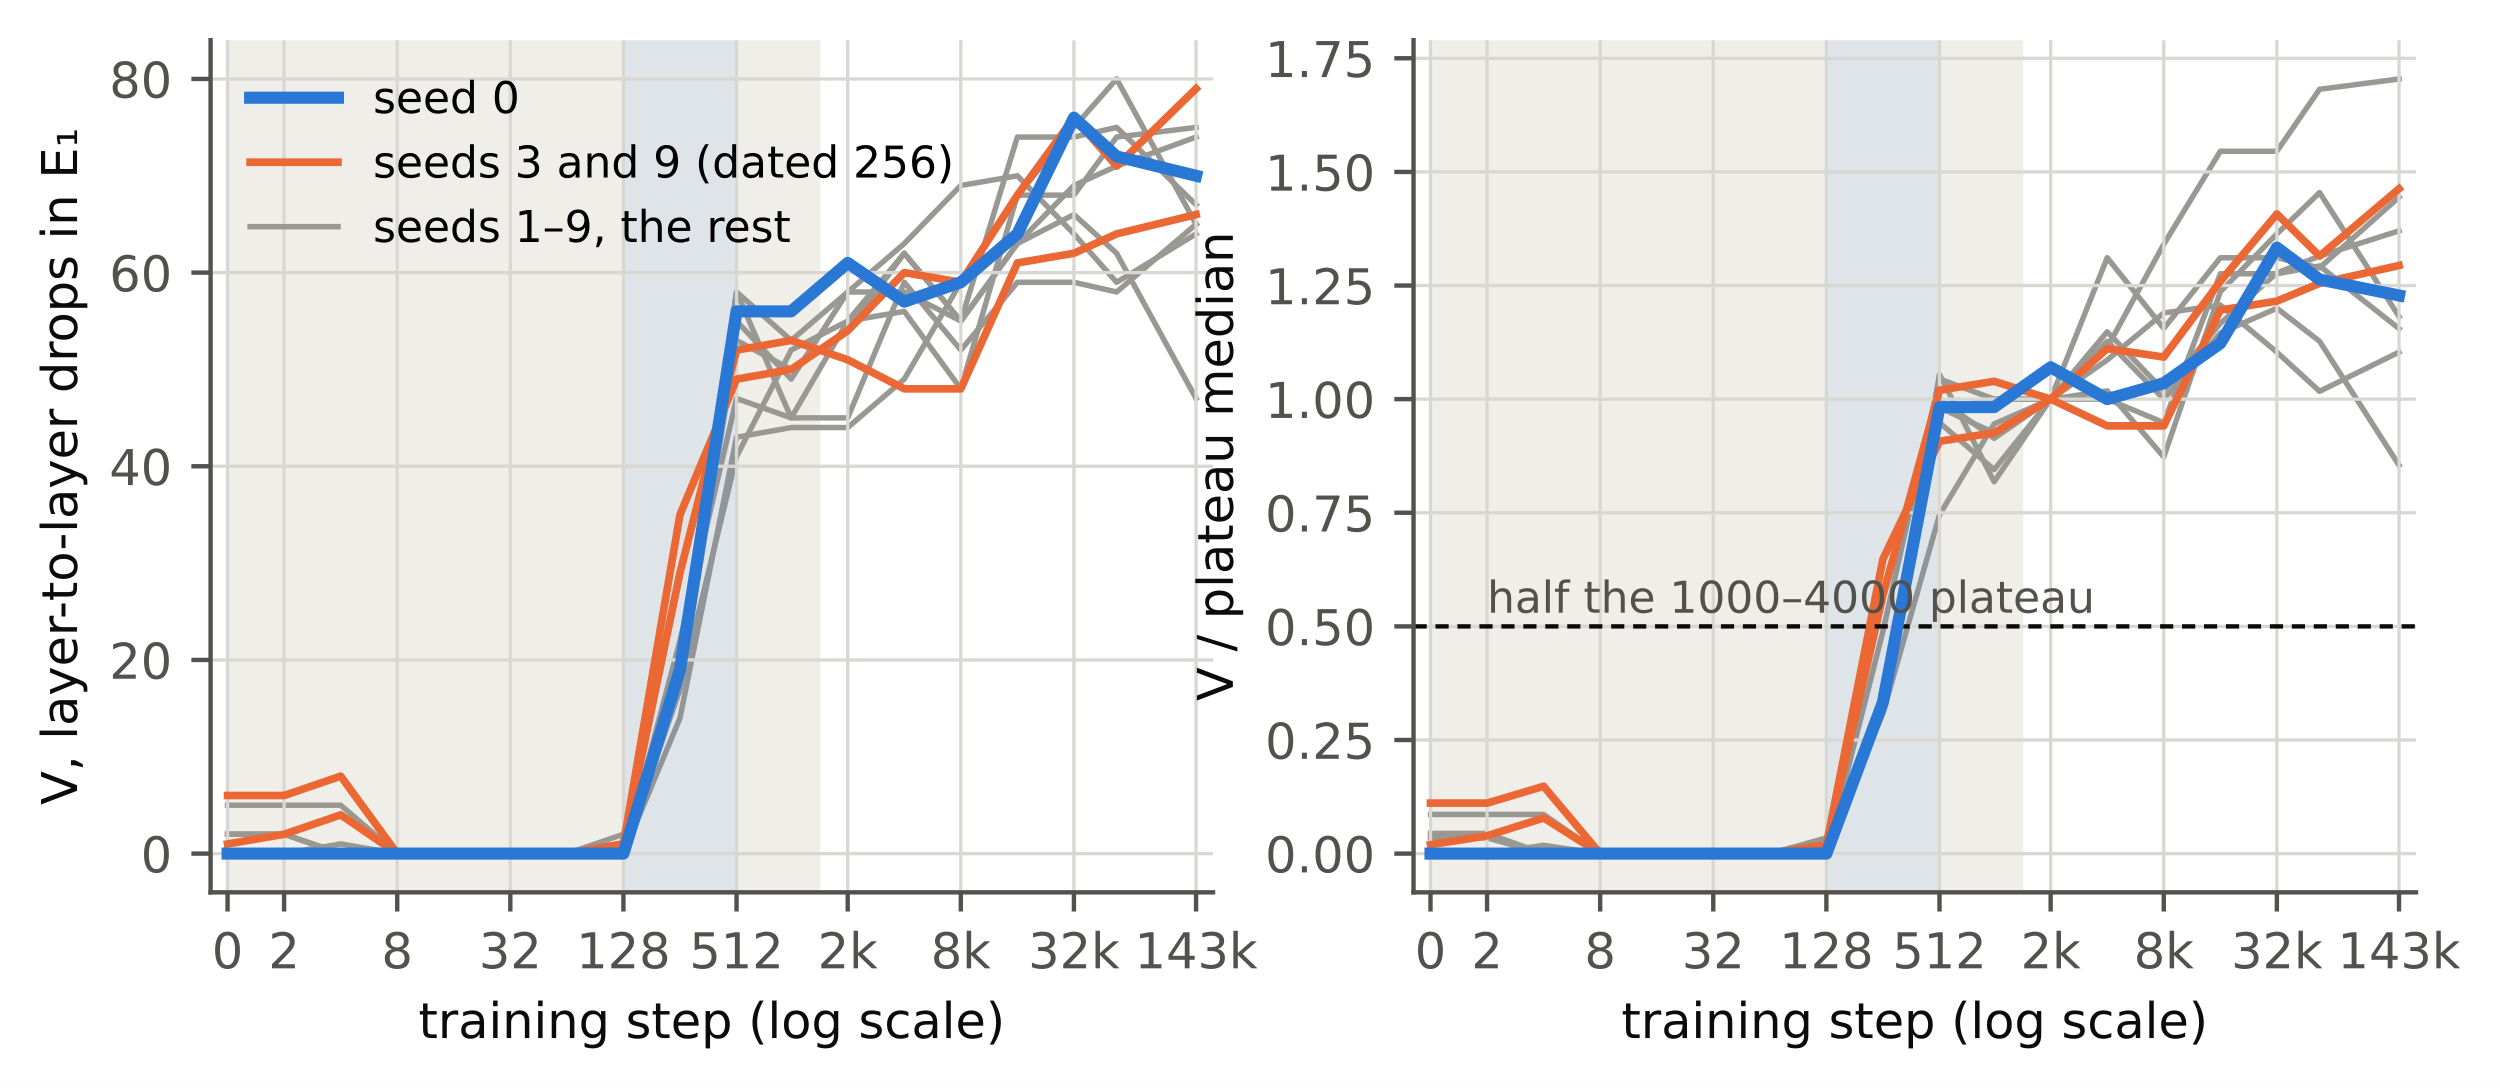
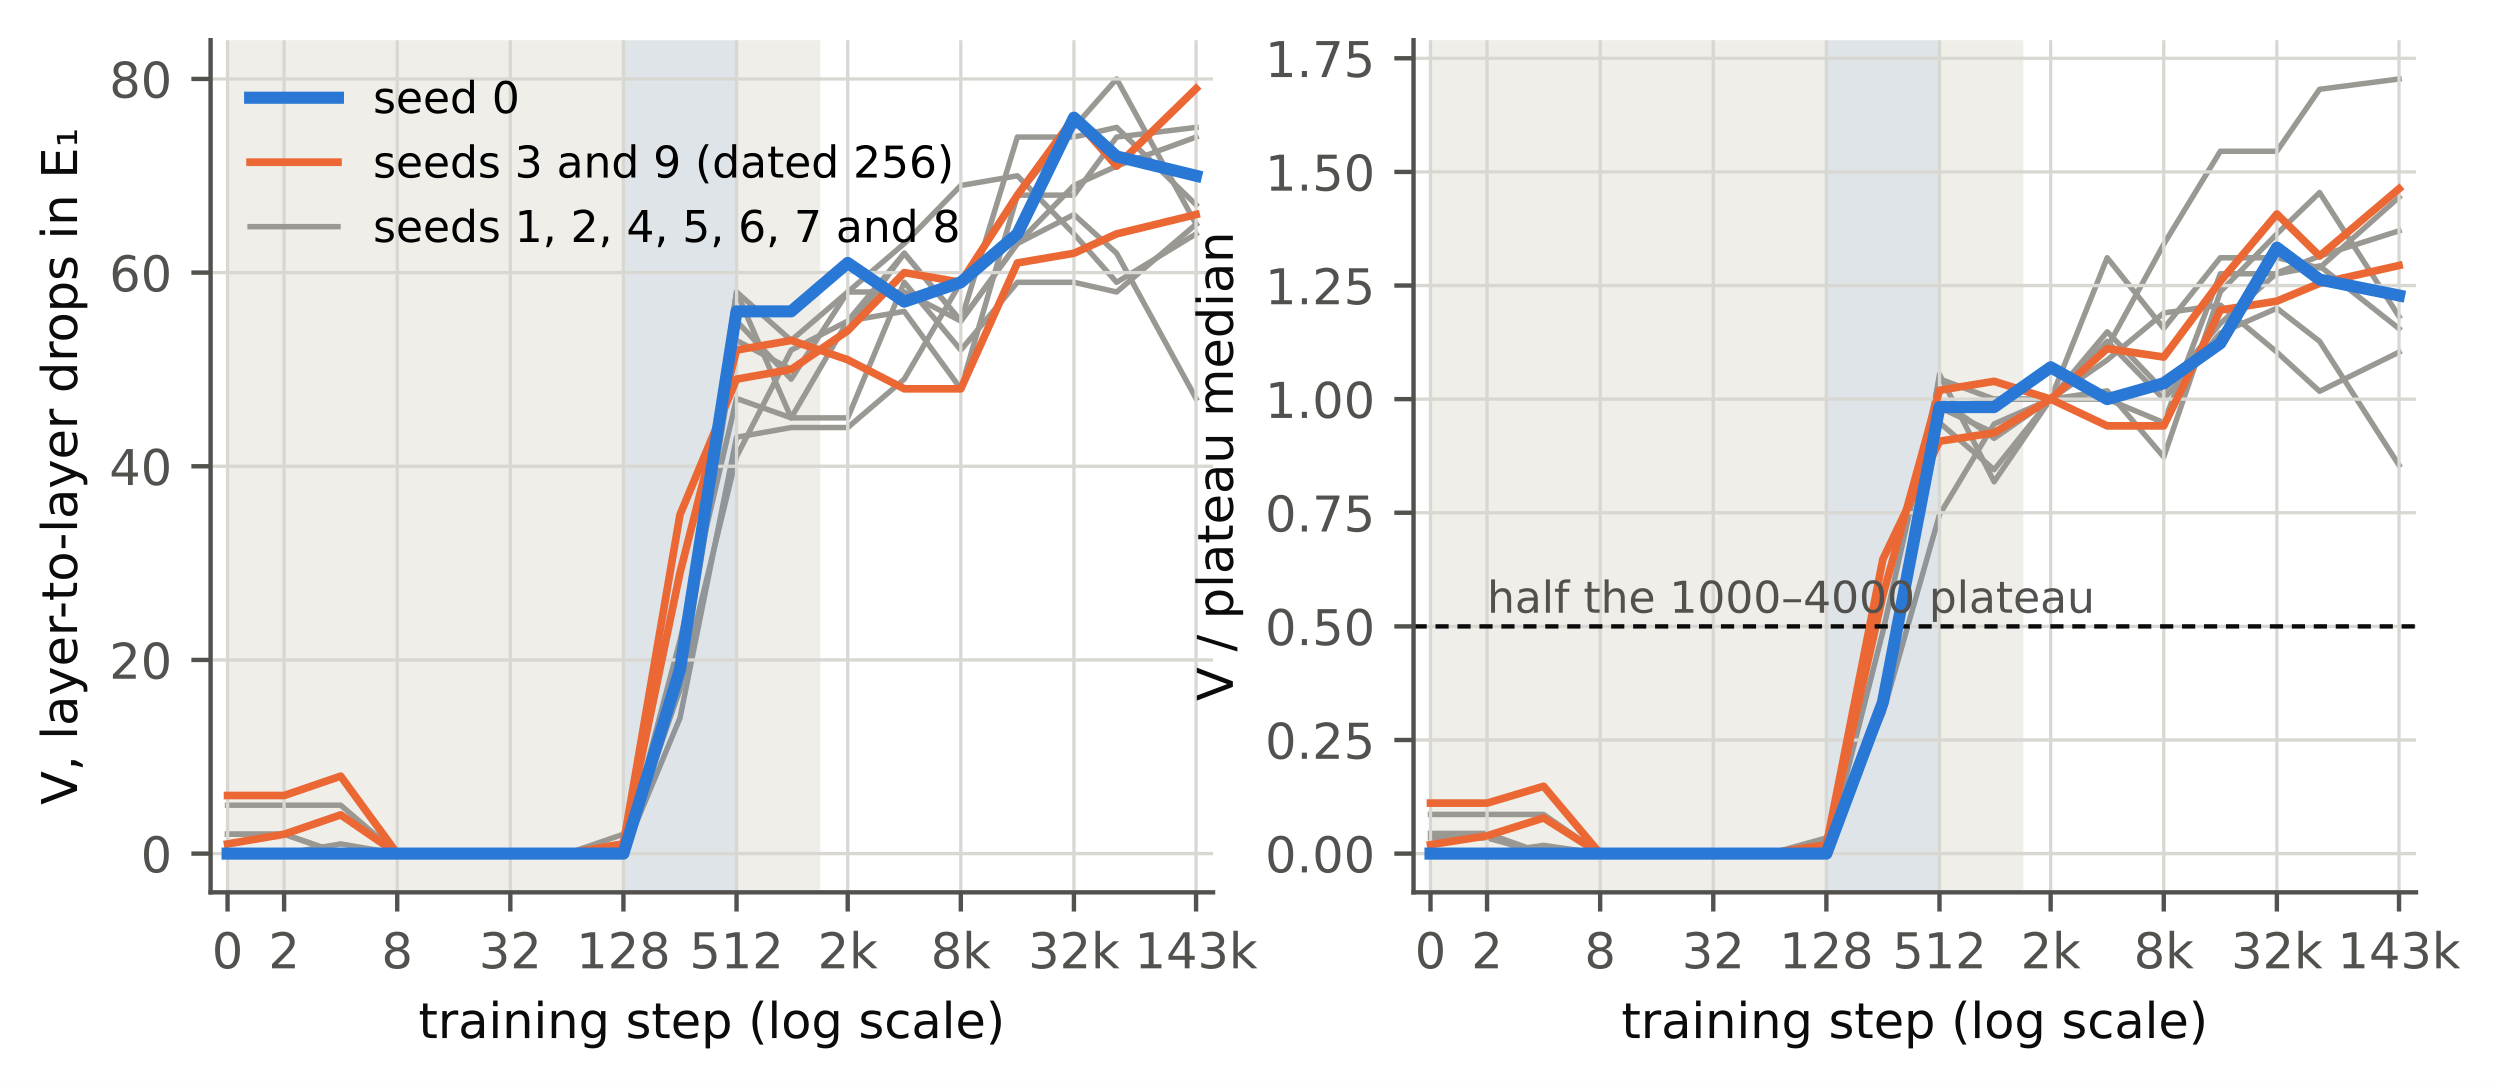
<svg xmlns="http://www.w3.org/2000/svg" xmlns:xlink="http://www.w3.org/1999/xlink" width="455.427pt" height="198.179pt" viewBox="0 0 455.427 198.179" version="1.1">
  <defs>
    <style type="text/css">*{stroke-linejoin: round; stroke-linecap: butt}</style>
  </defs>
  <g id="figure_1">
    <g id="patch_1">
      <path d="M 0 198.179  L 455.427 198.179  L 455.427 0  L 0 0  z " style="fill: #ffffff" />
    </g>
    <g id="axes_1">
      <g id="patch_2">
        <path d="M 38.363 162.558  L 220.981 162.558  L 220.981 7.326  L 38.363 7.326  z " style="fill: #ffffff" />
      </g>
      <g id="patch_3">
        <path d="M 41.454 162.558  L 149.442 162.558  L 149.442 7.326  L 41.454 7.326  z " clip-path="url(#p6fdd8df0c1)" style="fill: #efeee9" />
      </g>
      <g id="line2d_1">
        <path d="M 41.454 151.974  L 51.756 151.974  L 62.059 155.502  L 72.361 155.502  L 82.663 155.502  L 92.966 155.502  L 103.268 155.502  L 113.571 155.502  L 123.873 116.694  L 134.176 72.594  L 144.126 76.122  L 154.428 76.122  L 164.731 51.426  L 175.033 63.774  L 185.336 51.426  L 195.638 51.426  L 203.415 53.19  L 217.89 40.842  " clip-path="url(#p6fdd8df0c1)" style="fill: none; stroke: #9a9893; stroke-linecap: square" />
      </g>
      <g id="line2d_2">
        <path d="M 41.454 155.502  L 51.756 155.502  L 62.059 155.502  L 72.361 155.502  L 82.663 155.502  L 92.966 155.502  L 103.268 155.502  L 113.571 153.738  L 123.873 125.514  L 134.176 83.178  L 144.126 63.774  L 154.428 58.482  L 164.731 56.718  L 175.033 70.83  L 185.336 35.55  L 195.638 23.202  L 203.415 14.382  L 217.89 40.842  " clip-path="url(#p6fdd8df0c1)" style="fill: none; stroke: #9a9893; stroke-linecap: square" />
      </g>
      <g id="line2d_3">
        <path d="M 41.454 155.502  L 51.756 155.502  L 62.059 153.738  L 72.361 155.502  L 82.663 155.502  L 92.966 155.502  L 103.268 155.502  L 113.571 153.738  L 123.873 123.75  L 134.176 53.19  L 144.126 76.122  L 154.428 58.482  L 164.731 46.134  L 175.033 58.482  L 185.336 44.37  L 195.638 39.078  L 203.415 46.134  L 217.89 72.594  " clip-path="url(#p6fdd8df0c1)" style="fill: none; stroke: #9a9893; stroke-linecap: square" />
      </g>
      <g id="line2d_4">
        <path d="M 41.454 151.974  L 51.756 151.974  L 62.059 155.502  L 72.361 155.502  L 82.663 155.502  L 92.966 155.502  L 103.268 155.502  L 113.571 151.974  L 123.873 123.75  L 134.176 58.482  L 144.126 69.066  L 154.428 53.19  L 164.731 44.37  L 175.033 33.786  L 185.336 32.022  L 195.638 42.606  L 203.415 51.426  L 217.89 42.606  " clip-path="url(#p6fdd8df0c1)" style="fill: none; stroke: #9a9893; stroke-linecap: square" />
      </g>
      <g id="line2d_5">
        <path d="M 41.454 155.502  L 51.756 155.502  L 62.059 155.502  L 72.361 155.502  L 82.663 155.502  L 92.966 155.502  L 103.268 155.502  L 113.571 155.502  L 123.873 125.514  L 134.176 62.01  L 144.126 67.302  L 154.428 60.246  L 164.731 46.134  L 175.033 58.482  L 185.336 44.37  L 195.638 33.786  L 203.415 30.258  L 217.89 24.966  " clip-path="url(#p6fdd8df0c1)" style="fill: none; stroke: #9a9893; stroke-linecap: square" />
      </g>
      <g id="line2d_6">
        <path d="M 41.454 155.502  L 51.756 155.502  L 62.059 155.502  L 72.361 155.502  L 82.663 155.502  L 92.966 155.502  L 103.268 155.502  L 113.571 155.502  L 123.873 130.806  L 134.176 79.65  L 144.126 77.886  L 154.428 77.886  L 164.731 69.066  L 175.033 51.426  L 185.336 35.55  L 195.638 35.55  L 203.415 24.966  L 217.89 23.202  " clip-path="url(#p6fdd8df0c1)" style="fill: none; stroke: #9a9893; stroke-linecap: square" />
      </g>
      <g id="line2d_7">
        <path d="M 41.454 146.682  L 51.756 146.682  L 62.059 146.682  L 72.361 155.502  L 82.663 155.502  L 92.966 155.502  L 103.268 155.502  L 113.571 153.738  L 123.873 121.986  L 134.176 53.19  L 144.126 62.01  L 154.428 53.19  L 164.731 53.19  L 175.033 58.482  L 185.336 24.966  L 195.638 24.966  L 203.415 23.202  L 217.89 37.314  " clip-path="url(#p6fdd8df0c1)" style="fill: none; stroke: #9a9893; stroke-linecap: square" />
      </g>
      <g id="patch_4">
        <path d="M 113.571 162.558  L 134.176 162.558  L 134.176 7.326  L 113.571 7.326  z " clip-path="url(#p6fdd8df0c1)" style="fill: #2a78d6; opacity: 0.08" />
      </g>
      <g id="matplotlib.axis_1">
        <g id="xtick_1">
          <g id="line2d_8">
            <path d="M 41.454 162.558  L 41.454 7.326  " clip-path="url(#p6fdd8df0c1)" style="fill: none; stroke: #d8d7d2; stroke-width: 0.6; stroke-linecap: square" />
          </g>
          <g id="line2d_9">
            <defs>
              <path id="m64b543ebd8" d="M 0 0  L 0 3.5  " style="stroke: #52514e; stroke-width: 0.8" />
            </defs>
            <g>
              <use xlink:href="#m64b543ebd8" x="41.454" y="162.558" style="fill: #52514e; stroke: #52514e; stroke-width: 0.8" />
            </g>
          </g>
          <g id="text_1">
            <text style="font-size: 9px; font-family: 'DejaVu Sans', 'Bitstream Vera Sans', 'Computer Modern Sans Serif', 'Lucida Grande', 'Verdana', 'Geneva', 'Lucid', 'Arial', 'Helvetica', 'Avant Garde', sans-serif; text-anchor: middle; fill: #52514e" x="41.454" y="176.397" transform="rotate(-0 41.45356 176.3971)">0</text>
          </g>
        </g>
        <g id="xtick_2">
          <g id="line2d_10">
            <path d="M 51.756 162.558  L 51.756 7.326  " clip-path="url(#p6fdd8df0c1)" style="fill: none; stroke: #d8d7d2; stroke-width: 0.6; stroke-linecap: square" />
          </g>
          <g id="line2d_11">
            <g>
              <use xlink:href="#m64b543ebd8" x="51.756" y="162.558" style="fill: #52514e; stroke: #52514e; stroke-width: 0.8" />
            </g>
          </g>
          <g id="text_2">
            <text style="font-size: 9px; font-family: 'DejaVu Sans', 'Bitstream Vera Sans', 'Computer Modern Sans Serif', 'Lucida Grande', 'Verdana', 'Geneva', 'Lucid', 'Arial', 'Helvetica', 'Avant Garde', sans-serif; text-anchor: middle; fill: #52514e" x="51.756" y="176.397" transform="rotate(-0 51.75603 176.3971)">2</text>
          </g>
        </g>
        <g id="xtick_3">
          <g id="line2d_12">
            <path d="M 72.361 162.558  L 72.361 7.326  " clip-path="url(#p6fdd8df0c1)" style="fill: none; stroke: #d8d7d2; stroke-width: 0.6; stroke-linecap: square" />
          </g>
          <g id="line2d_13">
            <g>
              <use xlink:href="#m64b543ebd8" x="72.361" y="162.558" style="fill: #52514e; stroke: #52514e; stroke-width: 0.8" />
            </g>
          </g>
          <g id="text_3">
            <text style="font-size: 9px; font-family: 'DejaVu Sans', 'Bitstream Vera Sans', 'Computer Modern Sans Serif', 'Lucida Grande', 'Verdana', 'Geneva', 'Lucid', 'Arial', 'Helvetica', 'Avant Garde', sans-serif; text-anchor: middle; fill: #52514e" x="72.361" y="176.397" transform="rotate(-0 72.36099 176.3971)">8</text>
          </g>
        </g>
        <g id="xtick_4">
          <g id="line2d_14">
            <path d="M 92.966 162.558  L 92.966 7.326  " clip-path="url(#p6fdd8df0c1)" style="fill: none; stroke: #d8d7d2; stroke-width: 0.6; stroke-linecap: square" />
          </g>
          <g id="line2d_15">
            <g>
              <use xlink:href="#m64b543ebd8" x="92.966" y="162.558" style="fill: #52514e; stroke: #52514e; stroke-width: 0.8" />
            </g>
          </g>
          <g id="text_4">
            <text style="font-size: 9px; font-family: 'DejaVu Sans', 'Bitstream Vera Sans', 'Computer Modern Sans Serif', 'Lucida Grande', 'Verdana', 'Geneva', 'Lucid', 'Arial', 'Helvetica', 'Avant Garde', sans-serif; text-anchor: middle; fill: #52514e" x="92.966" y="176.397" transform="rotate(-0 92.96595 176.3971)">32</text>
          </g>
        </g>
        <g id="xtick_5">
          <g id="line2d_16">
            <path d="M 113.571 162.558  L 113.571 7.326  " clip-path="url(#p6fdd8df0c1)" style="fill: none; stroke: #d8d7d2; stroke-width: 0.6; stroke-linecap: square" />
          </g>
          <g id="line2d_17">
            <g>
              <use xlink:href="#m64b543ebd8" x="113.571" y="162.558" style="fill: #52514e; stroke: #52514e; stroke-width: 0.8" />
            </g>
          </g>
          <g id="text_5">
            <text style="font-size: 9px; font-family: 'DejaVu Sans', 'Bitstream Vera Sans', 'Computer Modern Sans Serif', 'Lucida Grande', 'Verdana', 'Geneva', 'Lucid', 'Arial', 'Helvetica', 'Avant Garde', sans-serif; text-anchor: middle; fill: #52514e" x="113.571" y="176.397" transform="rotate(-0 113.5709 176.3971)">128</text>
          </g>
        </g>
        <g id="xtick_6">
          <g id="line2d_18">
            <path d="M 134.176 162.558  L 134.176 7.326  " clip-path="url(#p6fdd8df0c1)" style="fill: none; stroke: #d8d7d2; stroke-width: 0.6; stroke-linecap: square" />
          </g>
          <g id="line2d_19">
            <g>
              <use xlink:href="#m64b543ebd8" x="134.176" y="162.558" style="fill: #52514e; stroke: #52514e; stroke-width: 0.8" />
            </g>
          </g>
          <g id="text_6">
            <text style="font-size: 9px; font-family: 'DejaVu Sans', 'Bitstream Vera Sans', 'Computer Modern Sans Serif', 'Lucida Grande', 'Verdana', 'Geneva', 'Lucid', 'Arial', 'Helvetica', 'Avant Garde', sans-serif; text-anchor: middle; fill: #52514e" x="134.176" y="176.397" transform="rotate(-0 134.1759 176.3971)">512</text>
          </g>
        </g>
        <g id="xtick_7">
          <g id="line2d_20">
            <path d="M 154.428 162.558  L 154.428 7.326  " clip-path="url(#p6fdd8df0c1)" style="fill: none; stroke: #d8d7d2; stroke-width: 0.6; stroke-linecap: square" />
          </g>
          <g id="line2d_21">
            <g>
              <use xlink:href="#m64b543ebd8" x="154.428" y="162.558" style="fill: #52514e; stroke: #52514e; stroke-width: 0.8" />
            </g>
          </g>
          <g id="text_7">
            <text style="font-size: 9px; font-family: 'DejaVu Sans', 'Bitstream Vera Sans', 'Computer Modern Sans Serif', 'Lucida Grande', 'Verdana', 'Geneva', 'Lucid', 'Arial', 'Helvetica', 'Avant Garde', sans-serif; text-anchor: middle; fill: #52514e" x="154.428" y="176.397" transform="rotate(-0 154.4283 176.3971)">2k</text>
          </g>
        </g>
        <g id="xtick_8">
          <g id="line2d_22">
            <path d="M 175.033 162.558  L 175.033 7.326  " clip-path="url(#p6fdd8df0c1)" style="fill: none; stroke: #d8d7d2; stroke-width: 0.6; stroke-linecap: square" />
          </g>
          <g id="line2d_23">
            <g>
              <use xlink:href="#m64b543ebd8" x="175.033" y="162.558" style="fill: #52514e; stroke: #52514e; stroke-width: 0.8" />
            </g>
          </g>
          <g id="text_8">
            <text style="font-size: 9px; font-family: 'DejaVu Sans', 'Bitstream Vera Sans', 'Computer Modern Sans Serif', 'Lucida Grande', 'Verdana', 'Geneva', 'Lucid', 'Arial', 'Helvetica', 'Avant Garde', sans-serif; text-anchor: middle; fill: #52514e" x="175.033" y="176.397" transform="rotate(-0 175.0333 176.3971)">8k</text>
          </g>
        </g>
        <g id="xtick_9">
          <g id="line2d_24">
            <path d="M 195.638 162.558  L 195.638 7.326  " clip-path="url(#p6fdd8df0c1)" style="fill: none; stroke: #d8d7d2; stroke-width: 0.6; stroke-linecap: square" />
          </g>
          <g id="line2d_25">
            <g>
              <use xlink:href="#m64b543ebd8" x="195.638" y="162.558" style="fill: #52514e; stroke: #52514e; stroke-width: 0.8" />
            </g>
          </g>
          <g id="text_9">
            <text style="font-size: 9px; font-family: 'DejaVu Sans', 'Bitstream Vera Sans', 'Computer Modern Sans Serif', 'Lucida Grande', 'Verdana', 'Geneva', 'Lucid', 'Arial', 'Helvetica', 'Avant Garde', sans-serif; text-anchor: middle; fill: #52514e" x="195.638" y="176.397" transform="rotate(-0 195.6382 176.3971)">32k</text>
          </g>
        </g>
        <g id="xtick_10">
          <g id="line2d_26">
            <path d="M 217.89 162.558  L 217.89 7.326  " clip-path="url(#p6fdd8df0c1)" style="fill: none; stroke: #d8d7d2; stroke-width: 0.6; stroke-linecap: square" />
          </g>
          <g id="line2d_27">
            <g>
              <use xlink:href="#m64b543ebd8" x="217.89" y="162.558" style="fill: #52514e; stroke: #52514e; stroke-width: 0.8" />
            </g>
          </g>
          <g id="text_10">
            <text style="font-size: 9px; font-family: 'DejaVu Sans', 'Bitstream Vera Sans', 'Computer Modern Sans Serif', 'Lucida Grande', 'Verdana', 'Geneva', 'Lucid', 'Arial', 'Helvetica', 'Avant Garde', sans-serif; text-anchor: middle; fill: #52514e" x="217.89" y="176.397" transform="rotate(-0 217.8903 176.3971)">143k</text>
          </g>
        </g>
        <g id="text_11">
          <text style="font-size: 9px; font-family: 'DejaVu Sans', 'Bitstream Vera Sans', 'Computer Modern Sans Serif', 'Lucida Grande', 'Verdana', 'Geneva', 'Lucid', 'Arial', 'Helvetica', 'Avant Garde', sans-serif; text-anchor: middle; fill: #0b0b0b" x="129.672" y="189.107" transform="rotate(-0 129.6719 189.1074)">training step (log scale)</text>
        </g>
      </g>
      <g id="matplotlib.axis_2">
        <g id="ytick_1">
          <g id="line2d_28">
            <path d="M 38.363 155.502  L 220.981 155.502  " clip-path="url(#p6fdd8df0c1)" style="fill: none; stroke: #d8d7d2; stroke-width: 0.6; stroke-linecap: square" />
          </g>
          <g id="line2d_29">
            <defs>
              <path id="m6f535a30e7" d="M 0 0  L -3.5 0  " style="stroke: #52514e; stroke-width: 0.8" />
            </defs>
            <g>
              <use xlink:href="#m6f535a30e7" x="38.363" y="155.502" style="fill: #52514e; stroke: #52514e; stroke-width: 0.8" />
            </g>
          </g>
          <g id="text_12">
            <text style="font-size: 9px; font-family: 'DejaVu Sans', 'Bitstream Vera Sans', 'Computer Modern Sans Serif', 'Lucida Grande', 'Verdana', 'Geneva', 'Lucid', 'Arial', 'Helvetica', 'Avant Garde', sans-serif; text-anchor: end; fill: #52514e" x="31.363" y="158.922" transform="rotate(-0 31.36281 158.9218)">0</text>
          </g>
        </g>
        <g id="ytick_2">
          <g id="line2d_30">
            <path d="M 38.363 120.222  L 220.981 120.222  " clip-path="url(#p6fdd8df0c1)" style="fill: none; stroke: #d8d7d2; stroke-width: 0.6; stroke-linecap: square" />
          </g>
          <g id="line2d_31">
            <g>
              <use xlink:href="#m6f535a30e7" x="38.363" y="120.222" style="fill: #52514e; stroke: #52514e; stroke-width: 0.8" />
            </g>
          </g>
          <g id="text_13">
            <text style="font-size: 9px; font-family: 'DejaVu Sans', 'Bitstream Vera Sans', 'Computer Modern Sans Serif', 'Lucida Grande', 'Verdana', 'Geneva', 'Lucid', 'Arial', 'Helvetica', 'Avant Garde', sans-serif; text-anchor: end; fill: #52514e" x="31.363" y="123.642" transform="rotate(-0 31.36281 123.6418)">20</text>
          </g>
        </g>
        <g id="ytick_3">
          <g id="line2d_32">
            <path d="M 38.363 84.942  L 220.981 84.942  " clip-path="url(#p6fdd8df0c1)" style="fill: none; stroke: #d8d7d2; stroke-width: 0.6; stroke-linecap: square" />
          </g>
          <g id="line2d_33">
            <g>
              <use xlink:href="#m6f535a30e7" x="38.363" y="84.942" style="fill: #52514e; stroke: #52514e; stroke-width: 0.8" />
            </g>
          </g>
          <g id="text_14">
            <text style="font-size: 9px; font-family: 'DejaVu Sans', 'Bitstream Vera Sans', 'Computer Modern Sans Serif', 'Lucida Grande', 'Verdana', 'Geneva', 'Lucid', 'Arial', 'Helvetica', 'Avant Garde', sans-serif; text-anchor: end; fill: #52514e" x="31.363" y="88.362" transform="rotate(-0 31.36281 88.36179)">40</text>
          </g>
        </g>
        <g id="ytick_4">
          <g id="line2d_34">
            <path d="M 38.363 49.662  L 220.981 49.662  " clip-path="url(#p6fdd8df0c1)" style="fill: none; stroke: #d8d7d2; stroke-width: 0.6; stroke-linecap: square" />
          </g>
          <g id="line2d_35">
            <g>
              <use xlink:href="#m6f535a30e7" x="38.363" y="49.662" style="fill: #52514e; stroke: #52514e; stroke-width: 0.8" />
            </g>
          </g>
          <g id="text_15">
            <text style="font-size: 9px; font-family: 'DejaVu Sans', 'Bitstream Vera Sans', 'Computer Modern Sans Serif', 'Lucida Grande', 'Verdana', 'Geneva', 'Lucid', 'Arial', 'Helvetica', 'Avant Garde', sans-serif; text-anchor: end; fill: #52514e" x="31.363" y="53.082" transform="rotate(-0 31.36281 53.08179)">60</text>
          </g>
        </g>
        <g id="ytick_5">
          <g id="line2d_36">
            <path d="M 38.363 14.382  L 220.981 14.382  " clip-path="url(#p6fdd8df0c1)" style="fill: none; stroke: #d8d7d2; stroke-width: 0.6; stroke-linecap: square" />
          </g>
          <g id="line2d_37">
            <g>
              <use xlink:href="#m6f535a30e7" x="38.363" y="14.382" style="fill: #52514e; stroke: #52514e; stroke-width: 0.8" />
            </g>
          </g>
          <g id="text_16">
            <text style="font-size: 9px; font-family: 'DejaVu Sans', 'Bitstream Vera Sans', 'Computer Modern Sans Serif', 'Lucida Grande', 'Verdana', 'Geneva', 'Lucid', 'Arial', 'Helvetica', 'Avant Garde', sans-serif; text-anchor: end; fill: #52514e" x="31.363" y="17.802" transform="rotate(-0 31.36281 17.80179)">80</text>
          </g>
        </g>
        <g id="text_17">
          <text style="font-size: 9px; font-family: 'DejaVu Sans', 'Bitstream Vera Sans', 'Computer Modern Sans Serif', 'Lucida Grande', 'Verdana', 'Geneva', 'Lucid', 'Arial', 'Helvetica', 'Avant Garde', sans-serif; text-anchor: middle; fill: #0b0b0b" x="14.039" y="84.942" transform="rotate(-90 14.03859 84.9425)">V, layer-to-layer drops in E₁</text>
        </g>
      </g>
      <g id="line2d_38">
        <path d="M 41.454 144.918  L 51.756 144.918  L 62.059 141.39  L 72.361 155.502  L 82.663 155.502  L 92.966 155.502  L 103.268 155.502  L 113.571 153.738  L 123.873 93.762  L 134.176 69.066  L 144.126 67.302  L 154.428 60.246  L 164.731 49.662  L 175.033 51.426  L 185.336 35.55  L 195.638 21.438  L 203.415 30.258  L 217.89 16.146  " clip-path="url(#p6fdd8df0c1)" style="fill: none; stroke: #eb6834; stroke-width: 1.4; stroke-linecap: square" />
      </g>
      <g id="line2d_39">
        <path d="M 41.454 153.738  L 51.756 151.974  L 62.059 148.446  L 72.361 155.502  L 82.663 155.502  L 92.966 155.502  L 103.268 155.502  L 113.571 153.738  L 123.873 104.346  L 134.176 63.774  L 144.126 62.01  L 154.428 65.538  L 164.731 70.83  L 175.033 70.83  L 185.336 47.898  L 195.638 46.134  L 203.415 42.606  L 217.89 39.078  " clip-path="url(#p6fdd8df0c1)" style="fill: none; stroke: #eb6834; stroke-width: 1.4; stroke-linecap: square" />
      </g>
      <g id="patch_5">
        <path d="M 38.363 162.558  L 38.363 7.326  " style="fill: none; stroke: #52514e; stroke-width: 0.8; stroke-linejoin: miter; stroke-linecap: square" />
      </g>
      <g id="patch_6">
        <path d="M 38.363 162.558  L 220.981 162.558  " style="fill: none; stroke: #52514e; stroke-width: 0.8; stroke-linejoin: miter; stroke-linecap: square" />
      </g>
      <g id="line2d_40">
        <path d="M 41.454 155.502  L 51.756 155.502  L 62.059 155.502  L 72.361 155.502  L 82.663 155.502  L 92.966 155.502  L 103.268 155.502  L 113.571 155.502  L 123.873 121.986  L 134.176 56.718  L 144.126 56.718  L 154.428 47.898  L 164.731 54.954  L 175.033 51.426  L 185.336 42.606  L 195.638 21.438  L 203.415 28.494  L 217.89 32.022  " clip-path="url(#p6fdd8df0c1)" style="fill: none; stroke: #2a78d6; stroke-width: 2.2; stroke-linecap: square" />
      </g>
      <g id="legend_1">
        <g id="line2d_41">
          <path d="M 45.563 17.805  L 53.563 17.805  L 61.563 17.805  " style="fill: none; stroke: #2a78d6; stroke-width: 2.2; stroke-linecap: square" />
        </g>
        <g id="text_18">
          <text style="font-size: 8px; font-family: 'DejaVu Sans', 'Bitstream Vera Sans', 'Computer Modern Sans Serif', 'Lucida Grande', 'Verdana', 'Geneva', 'Lucid', 'Arial', 'Helvetica', 'Avant Garde', sans-serif; text-anchor: start" x="67.963" y="20.605" transform="rotate(-0 67.96281 20.60525)">seed 0</text>
        </g>
        <g id="line2d_42">
          <path d="M 45.563 29.548  L 53.563 29.548  L 61.563 29.548  " style="fill: none; stroke: #eb6834; stroke-width: 1.4; stroke-linecap: square" />
        </g>
        <g id="text_19">
          <text style="font-size: 8px; font-family: 'DejaVu Sans', 'Bitstream Vera Sans', 'Computer Modern Sans Serif', 'Lucida Grande', 'Verdana', 'Geneva', 'Lucid', 'Arial', 'Helvetica', 'Avant Garde', sans-serif; text-anchor: start" x="67.963" y="32.348" transform="rotate(-0 67.96281 32.34775)">seeds 3 and 9 (dated 256)</text>
        </g>
        <g id="line2d_43">
          <path d="M 45.563 41.29  L 53.563 41.29  L 61.563 41.29  " style="fill: none; stroke: #9a9893; stroke-linecap: square" />
        </g>
        <g id="text_20">
-           <text style="font-size: 8px; font-family: 'DejaVu Sans', 'Bitstream Vera Sans', 'Computer Modern Sans Serif', 'Lucida Grande', 'Verdana', 'Geneva', 'Lucid', 'Arial', 'Helvetica', 'Avant Garde', sans-serif; text-anchor: start" x="67.963" y="44.09" transform="rotate(-0 67.96281 44.09025)">seeds 1–9, the rest</text>
+           <text style="font-size: 8px; font-family: 'DejaVu Sans', 'Bitstream Vera Sans', 'Computer Modern Sans Serif', 'Lucida Grande', 'Verdana', 'Geneva', 'Lucid', 'Arial', 'Helvetica', 'Avant Garde', sans-serif; text-anchor: start" x="67.963" y="44.09" transform="rotate(-0 67.96281 44.09025)">seeds 1, 2, 4, 5, 6, 7 and 8</text>
        </g>
      </g>
    </g>
    <g id="axes_2">
      <g id="patch_7">
        <path d="M 257.505 162.558  L 440.123 162.558  L 440.123 7.326  L 257.505 7.326  z " style="fill: #ffffff" />
      </g>
      <g id="patch_8">
        <path d="M 260.595 162.558  L 368.584 162.558  L 368.584 7.326  L 260.595 7.326  z " clip-path="url(#p5a38e3f19e)" style="fill: #efeee9" />
      </g>
      <g id="line2d_44">
        <path d="M 260.595 151.823  L 270.898 151.823  L 281.2 155.502  L 291.503 155.502  L 301.805 155.502  L 312.108 155.502  L 322.41 155.502  L 332.713 155.502  L 343.015 115.027  L 353.318 69.033  L 363.268 72.712  L 373.57 72.712  L 383.873 46.955  L 394.175 59.834  L 404.478 46.955  L 414.78 46.955  L 422.557 48.795  L 437.032 35.916  " clip-path="url(#p5a38e3f19e)" style="fill: none; stroke: #9a9893; stroke-linecap: square" />
      </g>
      <g id="line2d_45">
        <path d="M 260.595 155.502  L 270.898 155.502  L 281.2 155.502  L 291.503 155.502  L 301.805 155.502  L 312.108 155.502  L 322.41 155.502  L 332.713 153.997  L 343.015 129.913  L 353.318 93.786  L 363.268 77.228  L 373.57 72.712  L 383.873 71.207  L 394.175 83.249  L 404.478 53.143  L 414.78 42.606  L 422.557 35.08  L 437.032 57.659  " clip-path="url(#p5a38e3f19e)" style="fill: none; stroke: #9a9893; stroke-linecap: square" />
      </g>
      <g id="line2d_46">
        <path d="M 260.595 155.502  L 270.898 155.502  L 281.2 153.997  L 291.503 155.502  L 301.805 155.502  L 312.108 155.502  L 322.41 155.502  L 332.713 153.997  L 343.015 128.407  L 353.318 68.196  L 363.268 87.765  L 373.57 72.712  L 383.873 62.175  L 394.175 72.712  L 404.478 60.67  L 414.78 56.154  L 422.557 62.175  L 437.032 84.754  " clip-path="url(#p5a38e3f19e)" style="fill: none; stroke: #9a9893; stroke-linecap: square" />
      </g>
      <g id="line2d_47">
        <path d="M 260.595 152.648  L 270.898 152.648  L 281.2 155.502  L 291.503 155.502  L 301.805 155.502  L 312.108 155.502  L 322.41 155.502  L 332.713 152.648  L 343.015 129.809  L 353.318 76.994  L 363.268 85.559  L 373.57 72.712  L 383.873 65.575  L 394.175 57.01  L 404.478 55.583  L 414.78 64.148  L 422.557 71.285  L 437.032 64.148  " clip-path="url(#p5a38e3f19e)" style="fill: none; stroke: #9a9893; stroke-linecap: square" />
      </g>
      <g id="line2d_48">
        <path d="M 260.595 155.502  L 270.898 155.502  L 281.2 155.502  L 291.503 155.502  L 301.805 155.502  L 312.108 155.502  L 322.41 155.502  L 332.713 155.502  L 343.015 129.439  L 353.318 74.245  L 363.268 78.845  L 373.57 72.712  L 383.873 60.447  L 394.175 71.179  L 404.478 58.914  L 414.78 49.715  L 422.557 46.648  L 437.032 42.049  " clip-path="url(#p5a38e3f19e)" style="fill: none; stroke: #9a9893; stroke-linecap: square" />
      </g>
      <g id="line2d_49">
        <path d="M 260.595 155.502  L 270.898 155.502  L 281.2 155.502  L 291.503 155.502  L 301.805 155.502  L 312.108 155.502  L 322.41 155.502  L 332.713 155.502  L 343.015 129.16  L 353.318 74.594  L 363.268 72.712  L 373.57 72.712  L 383.873 63.304  L 394.175 44.488  L 404.478 27.554  L 414.78 27.554  L 422.557 16.264  L 437.032 14.382  " clip-path="url(#p5a38e3f19e)" style="fill: none; stroke: #9a9893; stroke-linecap: square" />
      </g>
      <g id="line2d_50">
        <path d="M 260.595 148.365  L 270.898 148.365  L 281.2 148.365  L 291.503 155.502  L 301.805 155.502  L 312.108 155.502  L 322.41 155.502  L 332.713 154.075  L 343.015 128.382  L 353.318 72.712  L 363.268 79.849  L 373.57 72.712  L 383.873 72.712  L 394.175 76.994  L 404.478 49.873  L 414.78 49.873  L 422.557 48.446  L 437.032 59.865  " clip-path="url(#p5a38e3f19e)" style="fill: none; stroke: #9a9893; stroke-linecap: square" />
      </g>
      <g id="patch_9">
        <path d="M 332.713 162.558  L 353.318 162.558  L 353.318 7.326  L 332.713 7.326  z " clip-path="url(#p5a38e3f19e)" style="fill: #2a78d6; opacity: 0.08" />
      </g>
      <g id="matplotlib.axis_3">
        <g id="xtick_11">
          <g id="line2d_51">
            <path d="M 260.595 162.558  L 260.595 7.326  " clip-path="url(#p5a38e3f19e)" style="fill: none; stroke: #d8d7d2; stroke-width: 0.6; stroke-linecap: square" />
          </g>
          <g id="line2d_52">
            <g>
              <use xlink:href="#m64b543ebd8" x="260.595" y="162.558" style="fill: #52514e; stroke: #52514e; stroke-width: 0.8" />
            </g>
          </g>
          <g id="text_21">
            <text style="font-size: 9px; font-family: 'DejaVu Sans', 'Bitstream Vera Sans', 'Computer Modern Sans Serif', 'Lucida Grande', 'Verdana', 'Geneva', 'Lucid', 'Arial', 'Helvetica', 'Avant Garde', sans-serif; text-anchor: middle; fill: #52514e" x="260.595" y="176.397" transform="rotate(-0 260.5954 176.3971)">0</text>
          </g>
        </g>
        <g id="xtick_12">
          <g id="line2d_53">
            <path d="M 270.898 162.558  L 270.898 7.326  " clip-path="url(#p5a38e3f19e)" style="fill: none; stroke: #d8d7d2; stroke-width: 0.6; stroke-linecap: square" />
          </g>
          <g id="line2d_54">
            <g>
              <use xlink:href="#m64b543ebd8" x="270.898" y="162.558" style="fill: #52514e; stroke: #52514e; stroke-width: 0.8" />
            </g>
          </g>
          <g id="text_22">
            <text style="font-size: 9px; font-family: 'DejaVu Sans', 'Bitstream Vera Sans', 'Computer Modern Sans Serif', 'Lucida Grande', 'Verdana', 'Geneva', 'Lucid', 'Arial', 'Helvetica', 'Avant Garde', sans-serif; text-anchor: middle; fill: #52514e" x="270.898" y="176.397" transform="rotate(-0 270.8979 176.3971)">2</text>
          </g>
        </g>
        <g id="xtick_13">
          <g id="line2d_55">
            <path d="M 291.503 162.558  L 291.503 7.326  " clip-path="url(#p5a38e3f19e)" style="fill: none; stroke: #d8d7d2; stroke-width: 0.6; stroke-linecap: square" />
          </g>
          <g id="line2d_56">
            <g>
              <use xlink:href="#m64b543ebd8" x="291.503" y="162.558" style="fill: #52514e; stroke: #52514e; stroke-width: 0.8" />
            </g>
          </g>
          <g id="text_23">
            <text style="font-size: 9px; font-family: 'DejaVu Sans', 'Bitstream Vera Sans', 'Computer Modern Sans Serif', 'Lucida Grande', 'Verdana', 'Geneva', 'Lucid', 'Arial', 'Helvetica', 'Avant Garde', sans-serif; text-anchor: middle; fill: #52514e" x="291.503" y="176.397" transform="rotate(-0 291.5028 176.3971)">8</text>
          </g>
        </g>
        <g id="xtick_14">
          <g id="line2d_57">
            <path d="M 312.108 162.558  L 312.108 7.326  " clip-path="url(#p5a38e3f19e)" style="fill: none; stroke: #d8d7d2; stroke-width: 0.6; stroke-linecap: square" />
          </g>
          <g id="line2d_58">
            <g>
              <use xlink:href="#m64b543ebd8" x="312.108" y="162.558" style="fill: #52514e; stroke: #52514e; stroke-width: 0.8" />
            </g>
          </g>
          <g id="text_24">
            <text style="font-size: 9px; font-family: 'DejaVu Sans', 'Bitstream Vera Sans', 'Computer Modern Sans Serif', 'Lucida Grande', 'Verdana', 'Geneva', 'Lucid', 'Arial', 'Helvetica', 'Avant Garde', sans-serif; text-anchor: middle; fill: #52514e" x="312.108" y="176.397" transform="rotate(-0 312.1078 176.3971)">32</text>
          </g>
        </g>
        <g id="xtick_15">
          <g id="line2d_59">
            <path d="M 332.713 162.558  L 332.713 7.326  " clip-path="url(#p5a38e3f19e)" style="fill: none; stroke: #d8d7d2; stroke-width: 0.6; stroke-linecap: square" />
          </g>
          <g id="line2d_60">
            <g>
              <use xlink:href="#m64b543ebd8" x="332.713" y="162.558" style="fill: #52514e; stroke: #52514e; stroke-width: 0.8" />
            </g>
          </g>
          <g id="text_25">
            <text style="font-size: 9px; font-family: 'DejaVu Sans', 'Bitstream Vera Sans', 'Computer Modern Sans Serif', 'Lucida Grande', 'Verdana', 'Geneva', 'Lucid', 'Arial', 'Helvetica', 'Avant Garde', sans-serif; text-anchor: middle; fill: #52514e" x="332.713" y="176.397" transform="rotate(-0 332.7127 176.3971)">128</text>
          </g>
        </g>
        <g id="xtick_16">
          <g id="line2d_61">
            <path d="M 353.318 162.558  L 353.318 7.326  " clip-path="url(#p5a38e3f19e)" style="fill: none; stroke: #d8d7d2; stroke-width: 0.6; stroke-linecap: square" />
          </g>
          <g id="line2d_62">
            <g>
              <use xlink:href="#m64b543ebd8" x="353.318" y="162.558" style="fill: #52514e; stroke: #52514e; stroke-width: 0.8" />
            </g>
          </g>
          <g id="text_26">
            <text style="font-size: 9px; font-family: 'DejaVu Sans', 'Bitstream Vera Sans', 'Computer Modern Sans Serif', 'Lucida Grande', 'Verdana', 'Geneva', 'Lucid', 'Arial', 'Helvetica', 'Avant Garde', sans-serif; text-anchor: middle; fill: #52514e" x="353.318" y="176.397" transform="rotate(-0 353.3177 176.3971)">512</text>
          </g>
        </g>
        <g id="xtick_17">
          <g id="line2d_63">
            <path d="M 373.57 162.558  L 373.57 7.326  " clip-path="url(#p5a38e3f19e)" style="fill: none; stroke: #d8d7d2; stroke-width: 0.6; stroke-linecap: square" />
          </g>
          <g id="line2d_64">
            <g>
              <use xlink:href="#m64b543ebd8" x="373.57" y="162.558" style="fill: #52514e; stroke: #52514e; stroke-width: 0.8" />
            </g>
          </g>
          <g id="text_27">
            <text style="font-size: 9px; font-family: 'DejaVu Sans', 'Bitstream Vera Sans', 'Computer Modern Sans Serif', 'Lucida Grande', 'Verdana', 'Geneva', 'Lucid', 'Arial', 'Helvetica', 'Avant Garde', sans-serif; text-anchor: middle; fill: #52514e" x="373.57" y="176.397" transform="rotate(-0 373.5701 176.3971)">2k</text>
          </g>
        </g>
        <g id="xtick_18">
          <g id="line2d_65">
            <path d="M 394.175 162.558  L 394.175 7.326  " clip-path="url(#p5a38e3f19e)" style="fill: none; stroke: #d8d7d2; stroke-width: 0.6; stroke-linecap: square" />
          </g>
          <g id="line2d_66">
            <g>
              <use xlink:href="#m64b543ebd8" x="394.175" y="162.558" style="fill: #52514e; stroke: #52514e; stroke-width: 0.8" />
            </g>
          </g>
          <g id="text_28">
            <text style="font-size: 9px; font-family: 'DejaVu Sans', 'Bitstream Vera Sans', 'Computer Modern Sans Serif', 'Lucida Grande', 'Verdana', 'Geneva', 'Lucid', 'Arial', 'Helvetica', 'Avant Garde', sans-serif; text-anchor: middle; fill: #52514e" x="394.175" y="176.397" transform="rotate(-0 394.1751 176.3971)">8k</text>
          </g>
        </g>
        <g id="xtick_19">
          <g id="line2d_67">
            <path d="M 414.78 162.558  L 414.78 7.326  " clip-path="url(#p5a38e3f19e)" style="fill: none; stroke: #d8d7d2; stroke-width: 0.6; stroke-linecap: square" />
          </g>
          <g id="line2d_68">
            <g>
              <use xlink:href="#m64b543ebd8" x="414.78" y="162.558" style="fill: #52514e; stroke: #52514e; stroke-width: 0.8" />
            </g>
          </g>
          <g id="text_29">
            <text style="font-size: 9px; font-family: 'DejaVu Sans', 'Bitstream Vera Sans', 'Computer Modern Sans Serif', 'Lucida Grande', 'Verdana', 'Geneva', 'Lucid', 'Arial', 'Helvetica', 'Avant Garde', sans-serif; text-anchor: middle; fill: #52514e" x="414.78" y="176.397" transform="rotate(-0 414.78 176.3971)">32k</text>
          </g>
        </g>
        <g id="xtick_20">
          <g id="line2d_69">
            <path d="M 437.032 162.558  L 437.032 7.326  " clip-path="url(#p5a38e3f19e)" style="fill: none; stroke: #d8d7d2; stroke-width: 0.6; stroke-linecap: square" />
          </g>
          <g id="line2d_70">
            <g>
              <use xlink:href="#m64b543ebd8" x="437.032" y="162.558" style="fill: #52514e; stroke: #52514e; stroke-width: 0.8" />
            </g>
          </g>
          <g id="text_30">
            <text style="font-size: 9px; font-family: 'DejaVu Sans', 'Bitstream Vera Sans', 'Computer Modern Sans Serif', 'Lucida Grande', 'Verdana', 'Geneva', 'Lucid', 'Arial', 'Helvetica', 'Avant Garde', sans-serif; text-anchor: middle; fill: #52514e" x="437.032" y="176.397" transform="rotate(-0 437.0321 176.3971)">143k</text>
          </g>
        </g>
        <g id="text_31">
          <text style="font-size: 9px; font-family: 'DejaVu Sans', 'Bitstream Vera Sans', 'Computer Modern Sans Serif', 'Lucida Grande', 'Verdana', 'Geneva', 'Lucid', 'Arial', 'Helvetica', 'Avant Garde', sans-serif; text-anchor: middle; fill: #0b0b0b" x="348.814" y="189.107" transform="rotate(-0 348.8137 189.1074)">training step (log scale)</text>
        </g>
      </g>
      <g id="matplotlib.axis_4">
        <g id="ytick_6">
          <g id="line2d_71">
            <path d="M 257.505 155.502  L 440.123 155.502  " clip-path="url(#p5a38e3f19e)" style="fill: none; stroke: #d8d7d2; stroke-width: 0.6; stroke-linecap: square" />
          </g>
          <g id="line2d_72">
            <g>
              <use xlink:href="#m6f535a30e7" x="257.505" y="155.502" style="fill: #52514e; stroke: #52514e; stroke-width: 0.8" />
            </g>
          </g>
          <g id="text_32">
            <text style="font-size: 9px; font-family: 'DejaVu Sans', 'Bitstream Vera Sans', 'Computer Modern Sans Serif', 'Lucida Grande', 'Verdana', 'Geneva', 'Lucid', 'Arial', 'Helvetica', 'Avant Garde', sans-serif; text-anchor: end; fill: #52514e" x="250.505" y="158.922" transform="rotate(-0 250.5046 158.9218)">0.00</text>
          </g>
        </g>
        <g id="ytick_7">
          <g id="line2d_73">
            <path d="M 257.505 134.805  L 440.123 134.805  " clip-path="url(#p5a38e3f19e)" style="fill: none; stroke: #d8d7d2; stroke-width: 0.6; stroke-linecap: square" />
          </g>
          <g id="line2d_74">
            <g>
              <use xlink:href="#m6f535a30e7" x="257.505" y="134.805" style="fill: #52514e; stroke: #52514e; stroke-width: 0.8" />
            </g>
          </g>
          <g id="text_33">
            <text style="font-size: 9px; font-family: 'DejaVu Sans', 'Bitstream Vera Sans', 'Computer Modern Sans Serif', 'Lucida Grande', 'Verdana', 'Geneva', 'Lucid', 'Arial', 'Helvetica', 'Avant Garde', sans-serif; text-anchor: end; fill: #52514e" x="250.505" y="138.224" transform="rotate(-0 250.5046 138.2242)">0.25</text>
          </g>
        </g>
        <g id="ytick_8">
          <g id="line2d_75">
            <path d="M 257.505 114.107  L 440.123 114.107  " clip-path="url(#p5a38e3f19e)" style="fill: none; stroke: #d8d7d2; stroke-width: 0.6; stroke-linecap: square" />
          </g>
          <g id="line2d_76">
            <g>
              <use xlink:href="#m6f535a30e7" x="257.505" y="114.107" style="fill: #52514e; stroke: #52514e; stroke-width: 0.8" />
            </g>
          </g>
          <g id="text_34">
            <text style="font-size: 9px; font-family: 'DejaVu Sans', 'Bitstream Vera Sans', 'Computer Modern Sans Serif', 'Lucida Grande', 'Verdana', 'Geneva', 'Lucid', 'Arial', 'Helvetica', 'Avant Garde', sans-serif; text-anchor: end; fill: #52514e" x="250.505" y="117.527" transform="rotate(-0 250.5046 117.5266)">0.50</text>
          </g>
        </g>
        <g id="ytick_9">
          <g id="line2d_77">
            <path d="M 257.505 93.41  L 440.123 93.41  " clip-path="url(#p5a38e3f19e)" style="fill: none; stroke: #d8d7d2; stroke-width: 0.6; stroke-linecap: square" />
          </g>
          <g id="line2d_78">
            <g>
              <use xlink:href="#m6f535a30e7" x="257.505" y="93.41" style="fill: #52514e; stroke: #52514e; stroke-width: 0.8" />
            </g>
          </g>
          <g id="text_35">
            <text style="font-size: 9px; font-family: 'DejaVu Sans', 'Bitstream Vera Sans', 'Computer Modern Sans Serif', 'Lucida Grande', 'Verdana', 'Geneva', 'Lucid', 'Arial', 'Helvetica', 'Avant Garde', sans-serif; text-anchor: end; fill: #52514e" x="250.505" y="96.829" transform="rotate(-0 250.5046 96.82899)">0.75</text>
          </g>
        </g>
        <g id="ytick_10">
          <g id="line2d_79">
            <path d="M 257.505 72.712  L 440.123 72.712  " clip-path="url(#p5a38e3f19e)" style="fill: none; stroke: #d8d7d2; stroke-width: 0.6; stroke-linecap: square" />
          </g>
          <g id="line2d_80">
            <g>
              <use xlink:href="#m6f535a30e7" x="257.505" y="72.712" style="fill: #52514e; stroke: #52514e; stroke-width: 0.8" />
            </g>
          </g>
          <g id="text_36">
            <text style="font-size: 9px; font-family: 'DejaVu Sans', 'Bitstream Vera Sans', 'Computer Modern Sans Serif', 'Lucida Grande', 'Verdana', 'Geneva', 'Lucid', 'Arial', 'Helvetica', 'Avant Garde', sans-serif; text-anchor: end; fill: #52514e" x="250.505" y="76.131" transform="rotate(-0 250.5046 76.13139)">1.00</text>
          </g>
        </g>
        <g id="ytick_11">
          <g id="line2d_81">
            <path d="M 257.505 52.014  L 440.123 52.014  " clip-path="url(#p5a38e3f19e)" style="fill: none; stroke: #d8d7d2; stroke-width: 0.6; stroke-linecap: square" />
          </g>
          <g id="line2d_82">
            <g>
              <use xlink:href="#m6f535a30e7" x="257.505" y="52.014" style="fill: #52514e; stroke: #52514e; stroke-width: 0.8" />
            </g>
          </g>
          <g id="text_37">
            <text style="font-size: 9px; font-family: 'DejaVu Sans', 'Bitstream Vera Sans', 'Computer Modern Sans Serif', 'Lucida Grande', 'Verdana', 'Geneva', 'Lucid', 'Arial', 'Helvetica', 'Avant Garde', sans-serif; text-anchor: end; fill: #52514e" x="250.505" y="55.434" transform="rotate(-0 250.5046 55.43379)">1.25</text>
          </g>
        </g>
        <g id="ytick_12">
          <g id="line2d_83">
            <path d="M 257.505 31.317  L 440.123 31.317  " clip-path="url(#p5a38e3f19e)" style="fill: none; stroke: #d8d7d2; stroke-width: 0.6; stroke-linecap: square" />
          </g>
          <g id="line2d_84">
            <g>
              <use xlink:href="#m6f535a30e7" x="257.505" y="31.317" style="fill: #52514e; stroke: #52514e; stroke-width: 0.8" />
            </g>
          </g>
          <g id="text_38">
            <text style="font-size: 9px; font-family: 'DejaVu Sans', 'Bitstream Vera Sans', 'Computer Modern Sans Serif', 'Lucida Grande', 'Verdana', 'Geneva', 'Lucid', 'Arial', 'Helvetica', 'Avant Garde', sans-serif; text-anchor: end; fill: #52514e" x="250.505" y="34.736" transform="rotate(-0 250.5046 34.73619)">1.50</text>
          </g>
        </g>
        <g id="ytick_13">
          <g id="line2d_85">
            <path d="M 257.505 10.619  L 440.123 10.619  " clip-path="url(#p5a38e3f19e)" style="fill: none; stroke: #d8d7d2; stroke-width: 0.6; stroke-linecap: square" />
          </g>
          <g id="line2d_86">
            <g>
              <use xlink:href="#m6f535a30e7" x="257.505" y="10.619" style="fill: #52514e; stroke: #52514e; stroke-width: 0.8" />
            </g>
          </g>
          <g id="text_39">
            <text style="font-size: 9px; font-family: 'DejaVu Sans', 'Bitstream Vera Sans', 'Computer Modern Sans Serif', 'Lucida Grande', 'Verdana', 'Geneva', 'Lucid', 'Arial', 'Helvetica', 'Avant Garde', sans-serif; text-anchor: end; fill: #52514e" x="250.505" y="14.039" transform="rotate(-0 250.5046 14.03859)">1.75</text>
          </g>
        </g>
        <g id="text_40">
          <text style="font-size: 9px; font-family: 'DejaVu Sans', 'Bitstream Vera Sans', 'Computer Modern Sans Serif', 'Lucida Grande', 'Verdana', 'Geneva', 'Lucid', 'Arial', 'Helvetica', 'Avant Garde', sans-serif; text-anchor: middle; fill: #0b0b0b" x="224.594" y="84.942" transform="rotate(-90 224.5938 84.9425)">V / plateau median</text>
        </g>
      </g>
      <g id="line2d_87">
        <path d="M 260.595 146.304  L 270.898 146.304  L 281.2 143.237  L 291.503 155.502  L 301.805 155.502  L 312.108 155.502  L 322.41 155.502  L 332.713 153.969  L 343.015 101.842  L 353.318 80.378  L 363.268 78.845  L 373.57 72.712  L 383.873 63.513  L 394.175 65.046  L 404.478 51.248  L 414.78 38.983  L 422.557 46.648  L 437.032 34.383  " clip-path="url(#p5a38e3f19e)" style="fill: none; stroke: #eb6834; stroke-width: 1.4; stroke-linecap: square" />
      </g>
      <g id="line2d_88">
        <path d="M 260.595 153.879  L 270.898 152.256  L 281.2 149.009  L 291.503 155.502  L 301.805 155.502  L 312.108 155.502  L 322.41 155.502  L 332.713 153.879  L 343.015 108.426  L 353.318 71.089  L 363.268 69.465  L 373.57 72.712  L 383.873 77.582  L 394.175 77.582  L 404.478 56.479  L 414.78 54.855  L 422.557 51.609  L 437.032 48.362  " clip-path="url(#p5a38e3f19e)" style="fill: none; stroke: #eb6834; stroke-width: 1.4; stroke-linecap: square" />
      </g>
      <g id="line2d_89">
        <path d="M 257.505 114.107  L 440.123 114.107  " clip-path="url(#p5a38e3f19e)" style="fill: none; stroke-dasharray: 2.4,1.6; stroke-dashoffset: 0; stroke: #0b0b0b; stroke-width: 0.8" />
      </g>
      <g id="patch_10">
        <path d="M 257.505 162.558  L 257.505 7.326  " style="fill: none; stroke: #52514e; stroke-width: 0.8; stroke-linejoin: miter; stroke-linecap: square" />
      </g>
      <g id="patch_11">
        <path d="M 257.505 162.558  L 440.123 162.558  " style="fill: none; stroke: #52514e; stroke-width: 0.8; stroke-linejoin: miter; stroke-linecap: square" />
      </g>
      <g id="line2d_90">
        <path d="M 260.595 155.502  L 270.898 155.502  L 281.2 155.502  L 291.503 155.502  L 301.805 155.502  L 312.108 155.502  L 322.41 155.502  L 332.713 155.502  L 343.015 127.906  L 353.318 74.165  L 363.268 74.165  L 373.57 66.902  L 383.873 72.712  L 394.175 69.807  L 404.478 62.545  L 414.78 45.115  L 422.557 50.925  L 437.032 53.83  " clip-path="url(#p5a38e3f19e)" style="fill: none; stroke: #2a78d6; stroke-width: 2.2; stroke-linecap: square" />
      </g>
      <g id="text_41">
        <text style="font-size: 8px; font-family: 'DejaVu Sans', 'Bitstream Vera Sans', 'Computer Modern Sans Serif', 'Lucida Grande', 'Verdana', 'Geneva', 'Lucid', 'Arial', 'Helvetica', 'Avant Garde', sans-serif; text-anchor: start; fill: #52514e" x="270.898" y="111.624" transform="rotate(-0 270.8979 111.6236)">half the 1000–4000 plateau</text>
      </g>
    </g>
  </g>
  <defs>
    <clipPath id="p6fdd8df0c1">
      <rect x="38.363" y="7.326" width="182.618" height="155.232" />
    </clipPath>
    <clipPath id="p5a38e3f19e">
      <rect x="257.505" y="7.326" width="182.618" height="155.232" />
    </clipPath>
  </defs>
</svg>
